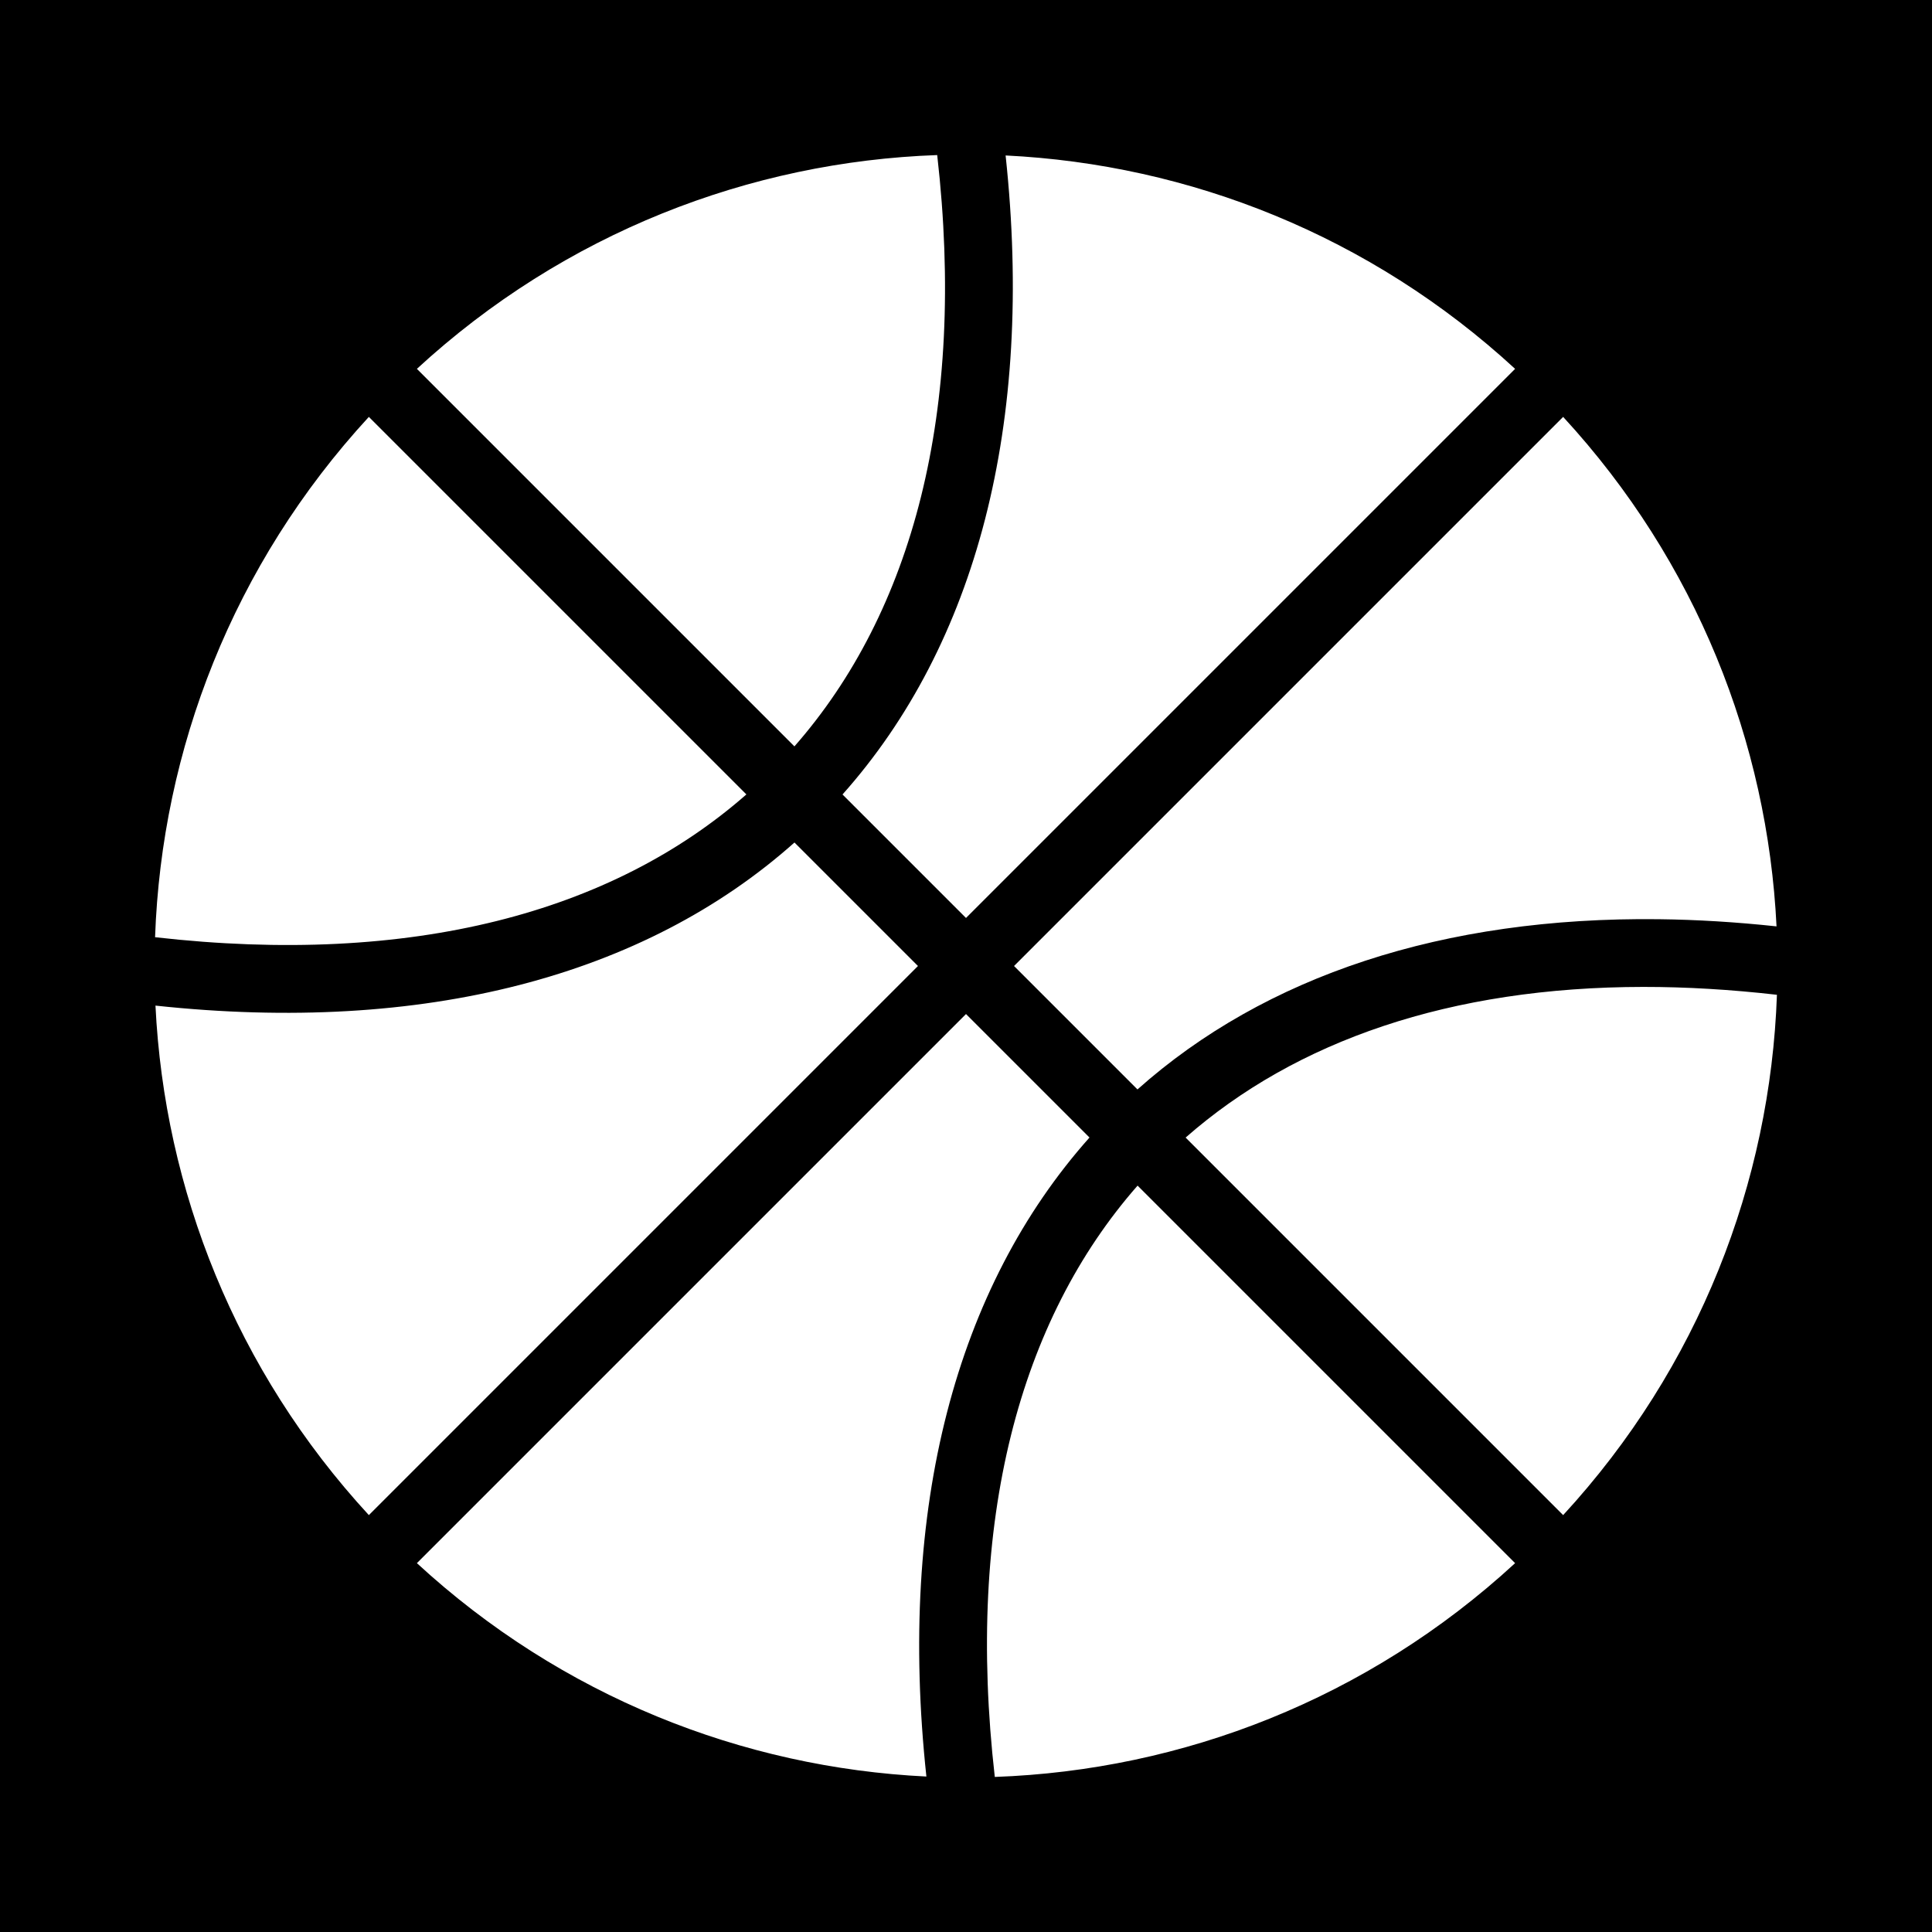
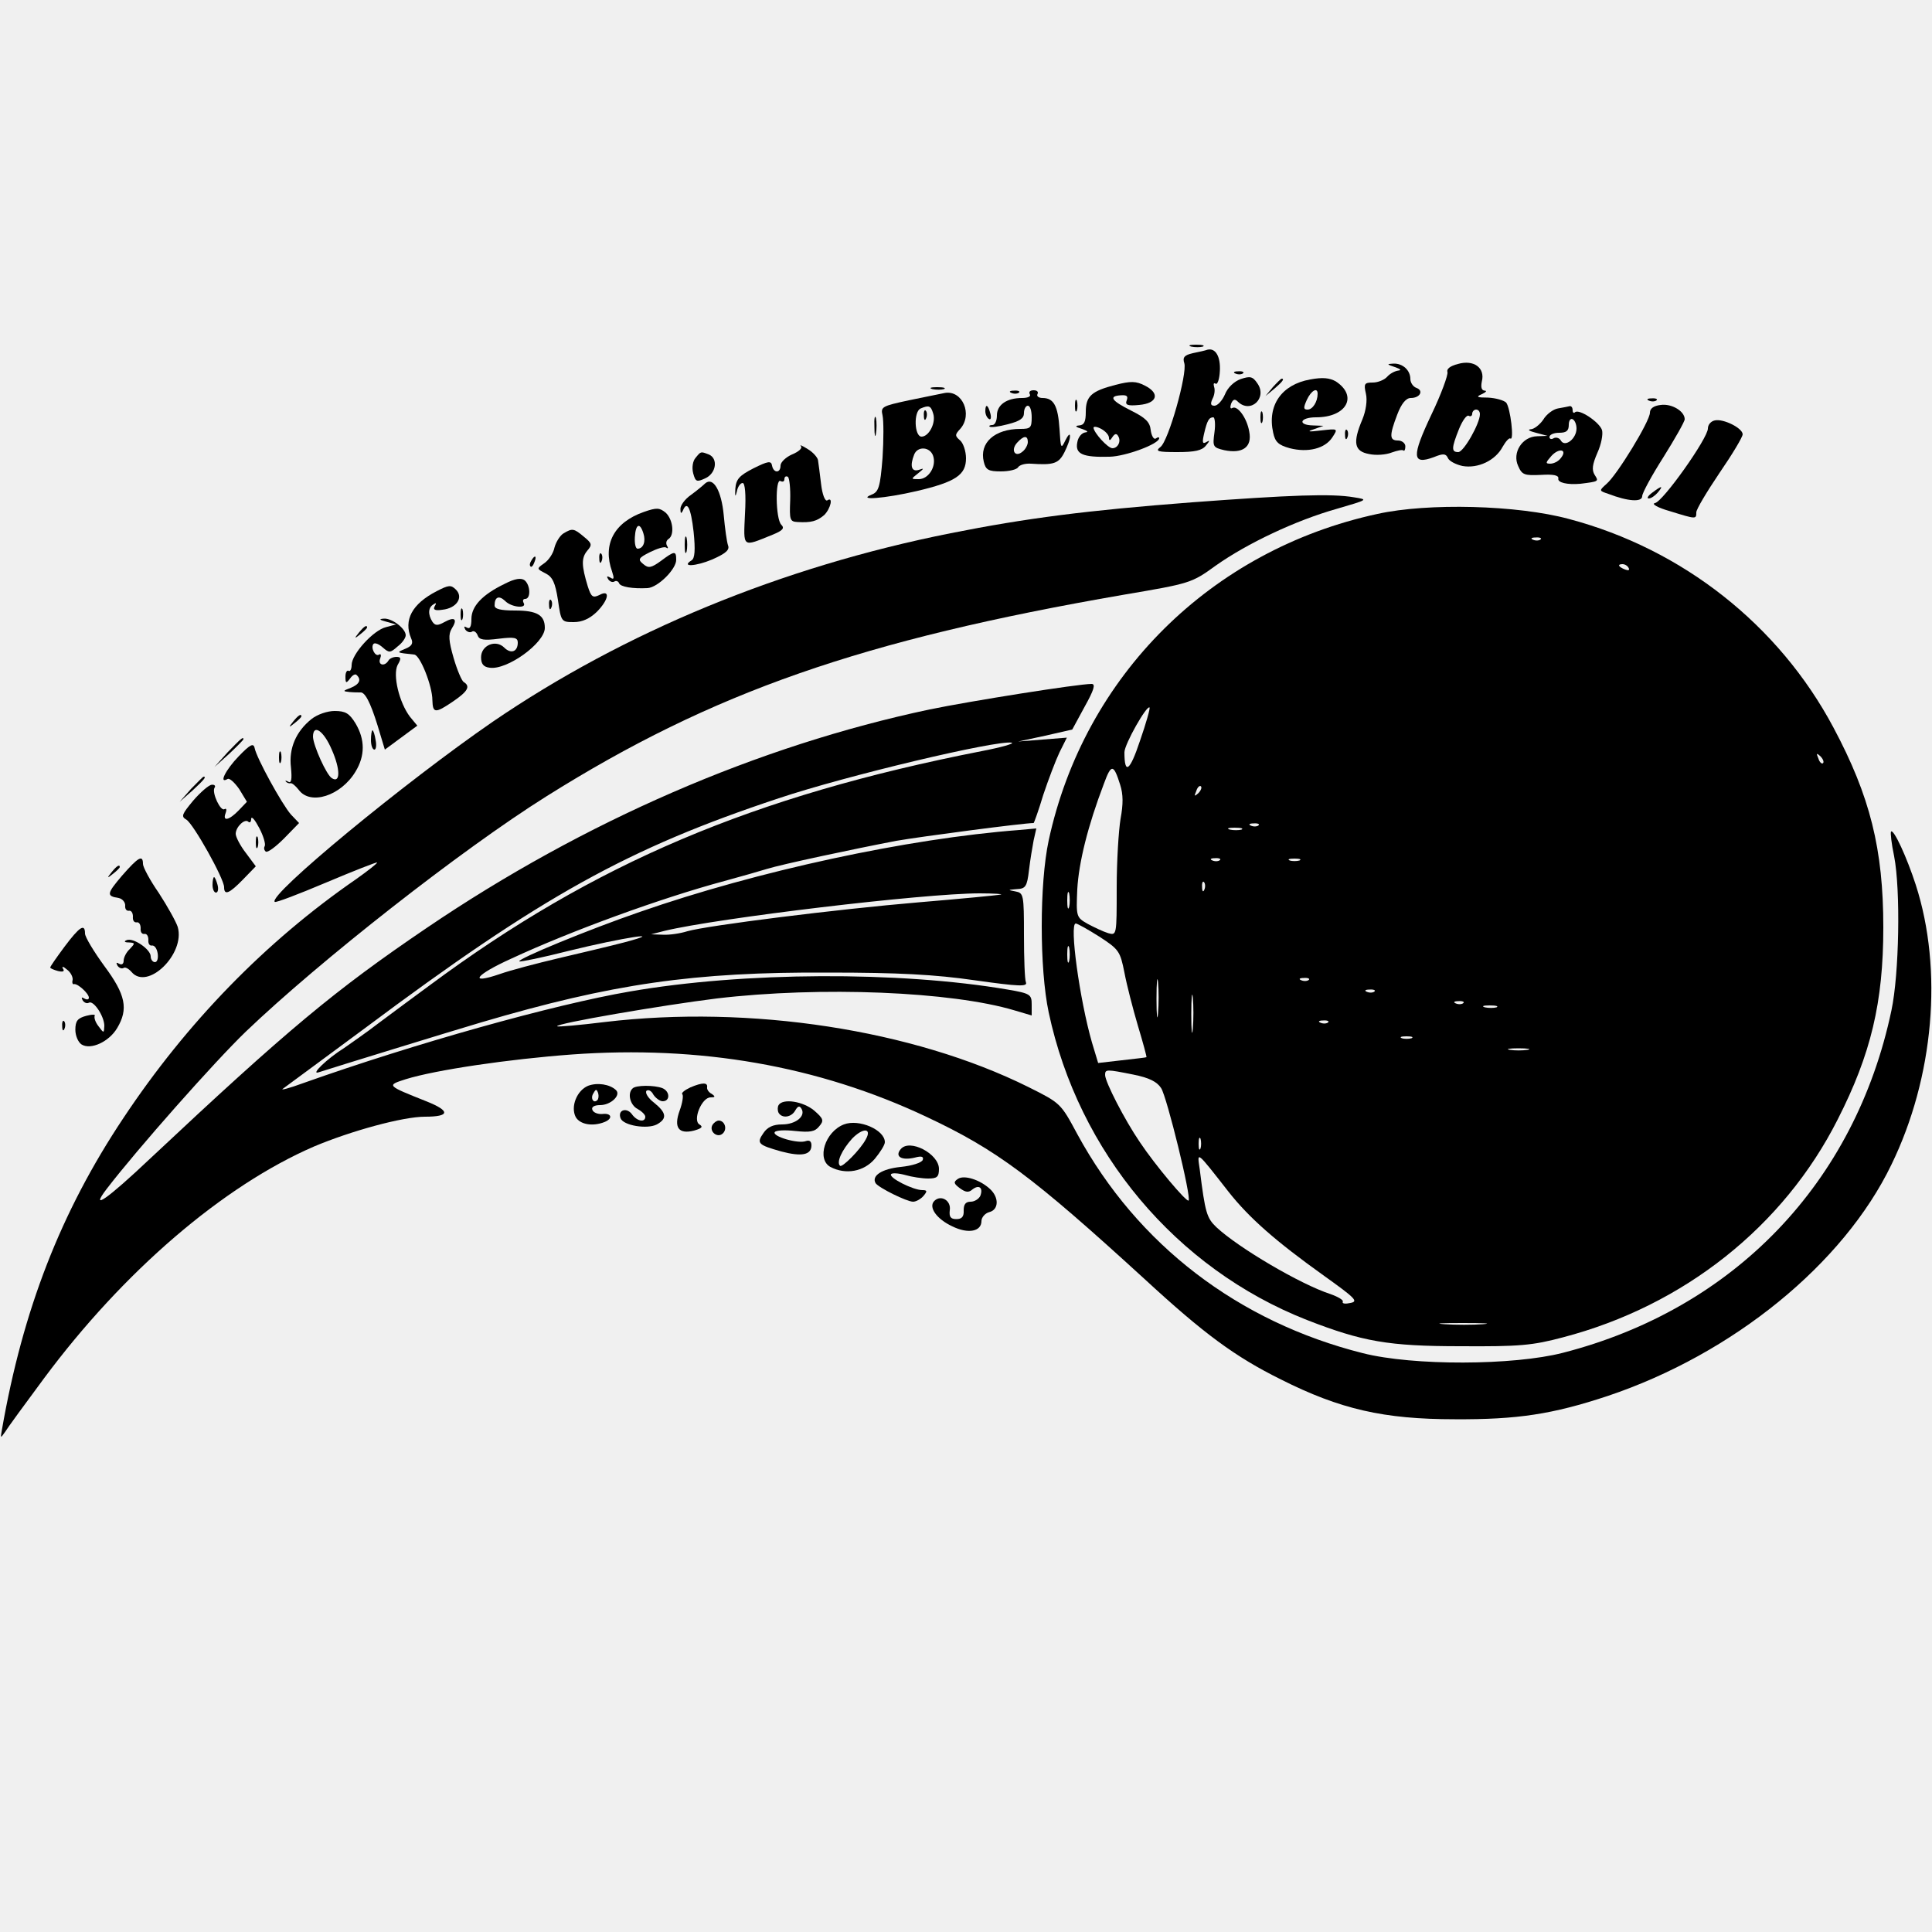
- <svg xmlns="http://www.w3.org/2000/svg" viewBox="0 0 512 512" style="height: 512px; width: 512px;">
-   <path d="M0 0h512v512H0z" fill="#000" fill-opacity="1" />
-   <g class="" transform="translate(0,0)" style="">
-     <path d="M248.37 41.094c-49.643 1.754-98.788 20.64-137.89 56.656L210.53 197.8c31.283-35.635 45.59-88.686 37.84-156.706zm18.126.107c7.646 71.205-7.793 129.56-43.223 169.345L256 243.27 401.52 97.75c-38.35-35.324-86.358-54.18-135.024-56.55zM97.75 110.48c-36.017 39.102-54.902 88.247-56.656 137.89 68.02 7.75 121.07-6.557 156.707-37.84L97.75 110.48zm316.5 0L268.73 256l32.71 32.71c33.815-30.112 81.05-45.78 138.183-45.11 10.088.118 20.49.753 31.176 1.9-2.37-48.665-21.227-96.672-56.55-135.02zM210.545 223.272c-39.785 35.43-98.14 50.87-169.344 43.223 2.37 48.666 21.226 96.675 56.55 135.025L243.27 256l-32.725-32.727zm225.002 38.27c-51.25.042-92.143 14.29-121.348 39.928l100.05 100.05c36.017-39.102 54.902-88.247 56.656-137.89-12.275-1.4-24.074-2.096-35.36-2.087zM256 268.73L110.48 414.25c38.35 35.324 86.358 54.18 135.024 56.55-7.646-71.205 7.793-129.56 43.223-169.345L256 268.73zm45.47 45.47c-31.283 35.635-45.59 88.686-37.84 156.706 49.643-1.754 98.788-20.64 137.89-56.656L301.47 314.2z" fill="#fff" fill-opacity="1" />
+ <svg xmlns="http://www.w3.org/2000/svg" version="1.0" width="500pt" height="500pt" viewBox="0 0 500 500" preserveAspectRatio="xMidYMid meet">
+   <g transform="translate(0,500) scale(0.1,-0.1)" fill="#000000" stroke="none">
+     <path d="M3083 4103 c9 -2 23 -2 30 0 6 3 -1 5 -18 5 -16 0 -22 -2 -12 -5z" />
+     <path d="M3125 4095 c-5 -2 -23 -6 -38 -9 -22 -5 -27 -11 -22 -26 8 -27 -41 -202 -62 -217 -14 -11 -7 -13 44 -13 45 0 64 4 74 17 10 12 11 15 1 9 -10 -6 -11 -1 -6 21 8 35 13 43 24 43 4 0 6 -18 3 -39 -5 -37 -4 -39 25 -46 48 -10 73 8 65 48 -6 36 -31 69 -44 61 -5 -3 -6 2 -3 11 5 12 10 13 17 6 33 -33 78 9 51 47 -12 18 -19 19 -43 11 -17 -6 -34 -22 -41 -40 -7 -16 -19 -29 -27 -29 -10 0 -11 5 -5 18 5 9 7 23 4 31 -2 8 -1 11 4 8 5 -3 10 12 11 33 2 37 -11 60 -32 55z" />
+     <path d="M3773 4058 c-20 -5 -30 -13 -27 -21 2 -7 -16 -57 -42 -111 -51 -108 -50 -130 7 -109 24 10 31 9 36 -2 3 -8 20 -17 38 -21 40 -7 85 14 104 50 8 14 17 24 20 21 10 -6 0 79 -11 93 -6 6 -27 12 -47 13 -29 0 -32 2 -16 9 11 5 14 9 7 9 -8 1 -10 9 -7 24 9 35 -21 57 -62 45z m57 -130 c0 -24 -42 -98 -56 -98 -18 0 -18 10 2 60 9 22 20 37 25 34 5 -3 9 0 9 5 0 6 5 11 10 11 6 0 10 -5 10 -12z" />
+     <path d="M3610 4050 c14 -5 18 -8 9 -9 -9 -1 -22 -8 -29 -16 -7 -8 -24 -15 -37 -15 -22 0 -24 -3 -18 -29 4 -17 0 -44 -9 -66 -26 -61 -21 -83 17 -90 18 -4 44 -2 59 4 14 5 28 8 30 5 3 -2 5 3 5 11 0 8 -9 15 -19 15 -22 0 -23 12 -2 67 11 29 23 43 35 43 24 0 34 19 15 26 -9 3 -16 14 -16 23 0 23 -20 41 -44 40 -18 -1 -17 -2 4 -9z" />
+     <path d="M3198 4033 c7 -3 16 -2 19 1 4 3 -2 6 -13 5 -11 0 -14 -3 -6 -6z" />
+     <path d="M3391 4018 c-74 -13 -112 -67 -96 -138 5 -24 14 -32 43 -40 47 -12 91 -1 110 28 15 23 15 23 -29 18 -33 -4 -38 -3 -19 3 l25 9 -27 1 c-41 1 -34 21 8 21 79 0 109 55 51 93 -16 9 -34 11 -66 5z m19 -37 c0 -21 -13 -41 -26 -41 -11 0 -11 5 -2 25 11 24 28 34 28 16z" />
+     <path d="M2887 4004 c-62 -16 -77 -29 -77 -70 0 -25 -4 -34 -17 -35 -12 -1 -10 -4 7 -9 14 -5 18 -8 9 -9 -9 -1 -19 -12 -21 -26 -6 -30 14 -39 84 -37 41 1 128 33 128 48 0 3 -4 3 -9 -1 -5 -3 -11 7 -13 22 -2 21 -14 32 -50 50 -52 26 -60 38 -27 40 15 1 19 -2 15 -13 -5 -12 2 -15 32 -12 47 4 55 30 15 50 -23 12 -37 12 -76 2z m-17 -137 c0 -8 3 -8 9 2 6 9 11 10 15 2 8 -13 -1 -31 -15 -31 -12 0 -48 40 -49 53 0 4 9 3 20 -3 11 -6 20 -16 20 -23z" />
+     <path d="M3294 3998 l-19 -23 23 19 c21 18 27 26 19 26 -2 0 -12 -10 -23 -22z" />
+     <path d="M2413 3993 c9 -2 23 -2 30 0 6 3 -1 5 -18 5 -16 0 -22 -2 -12 -5z" />
+     <path d="M2445 3983 c-11 -2 -53 -11 -93 -19 -70 -15 -73 -17 -68 -39 3 -14 3 -63 0 -110 -6 -75 -10 -88 -28 -95 -40 -16 34 -10 116 9 102 24 128 42 128 85 0 18 -7 39 -15 46 -14 12 -14 15 0 30 33 37 6 101 -40 93z m-30 -53 c8 -24 -11 -60 -30 -60 -19 0 -21 66 -2 73 21 9 26 7 32 -13z m0 -110 c9 -27 -12 -60 -37 -60 -21 0 -21 0 -2 15 16 13 16 14 2 9 -19 -6 -24 10 -12 40 9 22 41 20 49 -4z" />
+     <path d="M2391 3924 c0 -11 3 -14 6 -6 3 7 2 16 -1 19 -3 4 -6 -2 -5 -13z" />
+     <path d="M2618 3983 c7 -3 16 -2 19 1 4 3 -2 6 -13 5 -11 0 -14 -3 -6 -6z" />
+     <path d="M2665 3980 c4 -6 -5 -10 -20 -10 -40 0 -65 -18 -65 -45 0 -14 -5 -25 -12 -25 -6 0 -9 -2 -7 -4 3 -3 24 0 47 6 31 8 42 15 42 29 0 11 5 19 10 19 6 0 10 -13 10 -30 0 -27 -3 -30 -29 -30 -67 0 -107 -36 -95 -85 5 -21 12 -25 44 -25 22 0 42 5 45 11 4 6 19 10 33 9 59 -4 72 0 87 30 8 16 15 35 14 42 0 7 -5 2 -12 -12 -11 -23 -12 -21 -15 30 -4 60 -15 80 -44 80 -10 0 -16 5 -13 10 3 6 -1 10 -10 10 -9 0 -13 -4 -10 -10z m-5 -124 c0 -7 -6 -19 -14 -25 -19 -16 -31 4 -14 23 17 19 28 20 28 2z" />
+     <path d="M2782 3950 c0 -14 2 -19 5 -12 2 6 2 18 0 25 -3 6 -5 1 -5 -13z" />
+     <path d="M4268 3963 c7 -3 16 -2 19 1 4 3 -2 6 -13 5 -11 0 -14 -3 -6 -6z" />
+     <path d="M4298 3952 c-18 -2 -28 -9 -28 -20 0 -22 -85 -161 -112 -184 -20 -18 -20 -18 4 -26 52 -20 88 -22 88 -6 0 8 25 54 55 101 30 48 55 92 55 98 0 21 -34 41 -62 37z" />
+     <path d="M2550 3936 c0 -8 4 -17 9 -20 5 -4 7 3 4 14 -6 23 -13 26 -13 6z" />
+     <path d="M4032 3943 c-12 -2 -30 -15 -38 -29 -9 -13 -24 -25 -33 -25 -9 -1 -2 -5 14 -9 l30 -8 -27 -1 c-39 -1 -65 -43 -49 -77 10 -23 16 -25 59 -23 32 2 46 -1 45 -9 -3 -11 23 -17 57 -14 48 6 48 6 37 23 -8 13 -6 27 7 57 10 22 15 48 12 59 -7 21 -60 56 -70 46 -3 -3 -6 -1 -6 5 0 7 -3 11 -7 11 -5 -1 -18 -4 -31 -6z m48 -52 c0 -26 -29 -49 -40 -32 -4 8 -13 10 -19 7 -6 -4 -11 -2 -11 3 0 6 11 11 25 11 19 0 25 5 25 21 0 11 5 17 10 14 6 -3 10 -14 10 -24z m-41 -77 c-6 -8 -18 -14 -27 -14 -13 0 -12 3 3 20 20 22 43 17 24 -6z" />
+     <path d="M3262 3920 c0 -14 2 -19 5 -12 2 6 2 18 0 25 -3 6 -5 1 -5 -13z" />
+     <path d="M2263 3895 c0 -22 2 -30 4 -17 2 12 2 30 0 40 -3 9 -5 -1 -4 -23z" />
+     <path d="M4438 3912 c-10 -2 -18 -11 -18 -21 0 -25 -116 -189 -137 -193 -10 -2 7 -12 39 -21 68 -21 68 -21 68 -3 0 8 27 53 60 102 33 48 60 93 60 100 0 16 -50 41 -72 36z" />
+     <path d="M3481 3874 c0 -11 3 -14 6 -6 3 7 2 16 -1 19 -3 4 -6 -2 -5 -13z" />
+     <path d="M2073 3845 c4 -5 -6 -14 -23 -21 -16 -7 -30 -20 -30 -29 0 -20 -18 -20 -22 0 -2 13 -10 12 -48 -7 -37 -19 -45 -28 -47 -53 -1 -20 0 -23 4 -7 2 12 9 22 15 22 6 0 9 -29 6 -80 -4 -89 -8 -86 71 -54 27 11 32 17 23 26 -15 15 -16 122 -2 113 6 -3 10 -1 10 5 0 6 4 9 9 6 4 -3 7 -30 6 -61 -2 -50 -1 -55 19 -56 35 -2 50 2 69 18 17 17 24 49 8 38 -6 -3 -13 16 -16 42 -3 27 -7 54 -8 62 -1 7 -13 21 -27 29 -14 9 -22 12 -17 7z" />
+     <path d="M1800 3815 c-7 -8 -10 -25 -6 -40 6 -22 9 -23 31 -13 29 13 34 52 9 62 -21 8 -20 8 -34 -9z" />
+     <path d="M1825 3749 c-5 -5 -22 -19 -37 -30 -16 -11 -28 -28 -27 -37 0 -11 2 -12 6 -4 11 28 21 8 28 -54 5 -48 3 -69 -5 -74 -29 -18 10 -16 53 2 36 16 46 25 41 37 -3 9 -8 44 -11 78 -6 63 -27 100 -48 82z" />
+     <path d="M4276 3725 c-11 -8 -15 -15 -9 -15 6 0 16 7 23 15 16 19 11 19 -14 0z" />
+     <path d="M3085 3700 c-274 -21 -429 -41 -625 -80 -437 -87 -844 -255 -1185 -488 -228 -157 -582 -449 -564 -466 2 -3 62 20 133 50 71 30 130 53 132 52 1 -2 -23 -21 -54 -43 -235 -162 -439 -372 -603 -619 -162 -243 -260 -496 -314 -806 -4 -23 -4 -23 8 -6 6 10 52 73 101 139 205 276 463 498 699 600 95 40 229 77 287 77 65 0 66 15 3 40 -103 41 -103 41 -53 57 77 24 267 52 430 64 331 24 637 -29 917 -161 183 -86 274 -154 565 -420 154 -142 234 -201 353 -260 153 -77 266 -103 450 -103 162 -1 253 13 395 60 325 109 611 342 735 599 110 226 134 504 63 724 -23 71 -57 145 -64 138 -2 -3 1 -31 8 -64 17 -88 13 -305 -7 -399 -94 -446 -407 -772 -850 -886 -128 -33 -388 -34 -518 -1 -322 81 -583 280 -739 567 -43 80 -43 80 -127 122 -298 148 -719 213 -1096 168 -65 -8 -121 -13 -123 -11 -6 7 275 55 413 72 270 32 608 18 771 -31 l44 -13 0 28 c0 26 -3 29 -62 39 -281 48 -685 46 -978 -5 -198 -34 -558 -135 -845 -237 -38 -14 -62 -20 -52 -14 10 7 104 77 210 155 459 343 683 467 1072 596 176 59 565 151 603 144 9 -2 -26 -12 -78 -22 -591 -116 -1002 -290 -1428 -606 -37 -27 -96 -71 -131 -97 -35 -27 -76 -55 -90 -65 -45 -28 -89 -71 -66 -63 40 13 342 106 420 129 339 100 551 131 900 129 179 0 275 -5 378 -20 114 -16 137 -17 132 -5 -3 7 -5 62 -5 122 0 105 -1 109 -22 113 -21 4 -20 4 3 6 23 1 27 6 32 49 3 26 9 61 12 77 l7 31 -44 -4 c-289 -22 -678 -106 -982 -212 -131 -45 -318 -122 -312 -128 2 -2 60 10 127 27 142 35 261 53 144 22 -38 -10 -115 -28 -170 -41 -55 -13 -124 -31 -152 -41 -82 -28 -63 -2 30 40 155 72 388 157 552 201 44 12 93 26 109 31 38 12 226 52 336 73 63 11 329 46 355 46 1 0 13 33 25 73 13 39 32 89 42 110 l19 38 -63 -5 -63 -5 70 15 70 16 32 59 c24 43 29 59 18 59 -35 0 -312 -44 -419 -66 -444 -94 -894 -289 -1301 -565 -239 -162 -360 -263 -716 -597 -111 -105 -158 -138 -113 -79 79 103 279 329 360 407 190 182 558 471 778 609 430 270 817 405 1495 522 171 29 175 30 237 75 82 58 207 117 313 147 82 24 83 24 45 30 -58 10 -163 6 -419 -13z m-495 -1015 c-8 -2 -103 -11 -210 -20 -214 -18 -548 -60 -601 -75 -19 -6 -47 -10 -64 -9 l-30 1 35 9 c137 33 671 97 815 97 39 0 63 -2 55 -3z" />
+     <path d="M1666 3675 c-77 -27 -107 -84 -82 -154 6 -18 5 -22 -4 -16 -9 5 -11 4 -6 -4 4 -6 11 -9 16 -6 4 3 10 1 12 -4 3 -10 36 -15 74 -13 27 2 74 49 74 73 0 24 -4 24 -40 -3 -25 -18 -32 -19 -45 -8 -15 12 -13 16 17 31 18 9 37 15 42 12 5 -4 6 -1 2 5 -3 6 -2 13 4 17 16 10 12 50 -7 68 -16 13 -23 14 -57 2z m-1 -55 c7 -21 0 -40 -15 -40 -5 0 -8 13 -7 30 2 34 13 39 22 10z" />
+     <path d="M3565 3670 c-431 -93 -759 -419 -851 -845 -24 -112 -24 -332 0 -445 77 -362 330 -663 668 -796 144 -56 211 -68 398 -68 153 -1 186 2 265 23 313 82 571 287 711 564 86 169 118 303 118 497 0 202 -34 339 -129 517 -141 265 -390 462 -685 540 -133 36 -364 42 -495 13z m422 -66 c-3 -3 -12 -4 -19 -1 -8 3 -5 6 6 6 11 1 17 -2 13 -5z m228 -74 c3 -6 -1 -7 -9 -4 -18 7 -21 14 -7 14 6 0 13 -4 16 -10z m-1265 -448 c-26 -78 -40 -88 -40 -29 0 21 58 123 65 116 2 -2 -9 -41 -25 -87z m1768 -57 c-3 -3 -9 2 -12 12 -6 14 -5 15 5 6 7 -7 10 -15 7 -18z m-1819 -56 c8 -25 8 -50 1 -88 -5 -30 -10 -110 -10 -178 0 -124 0 -124 -22 -118 -13 4 -36 15 -53 24 -30 17 -30 19 -27 90 4 69 27 163 69 273 19 52 25 51 42 -3z m202 -22 c-10 -9 -11 -8 -5 6 3 10 9 15 12 12 3 -3 0 -11 -7 -18z m156 -83 c-3 -3 -12 -4 -19 -1 -8 3 -5 6 6 6 11 1 17 -2 13 -5z m-44 -11 c-7 -2 -21 -2 -30 0 -10 3 -4 5 12 5 17 0 24 -2 18 -5z m-56 -79 c-3 -3 -12 -4 -19 -1 -8 3 -5 6 6 6 11 1 17 -2 13 -5z m206 -1 c-7 -2 -19 -2 -25 0 -7 3 -2 5 12 5 14 0 19 -2 13 -5z m-246 -75 c-3 -8 -6 -5 -6 6 -1 11 2 17 5 13 3 -3 4 -12 1 -19z m-350 -45 c-3 -10 -5 -2 -5 17 0 19 2 27 5 18 2 -10 2 -26 0 -35z m78 -77 c51 -33 54 -38 65 -93 6 -32 22 -94 35 -138 13 -43 23 -80 22 -81 -1 -1 -30 -4 -64 -8 l-61 -7 -16 53 c-32 111 -59 308 -42 308 4 0 31 -15 61 -34z m-78 -63 c-3 -10 -5 -2 -5 17 0 19 2 27 5 18 2 -10 2 -26 0 -35z m230 -135 c-2 -24 -4 -7 -4 37 0 44 2 63 4 43 2 -21 2 -57 0 -80z m390 86 c-3 -3 -12 -4 -19 -1 -8 3 -5 6 6 6 11 1 17 -2 13 -5z m-300 -126 c-2 -24 -4 -7 -4 37 0 44 2 63 4 43 2 -21 2 -57 0 -80z m470 96 c-3 -3 -12 -4 -19 -1 -8 3 -5 6 6 6 11 1 17 -2 13 -5z m230 -30 c-3 -3 -12 -4 -19 -1 -8 3 -5 6 6 6 11 1 17 -2 13 -5z m86 -11 c-7 -2 -21 -2 -30 0 -10 3 -4 5 12 5 17 0 24 -2 18 -5z m-436 -39 c-3 -3 -12 -4 -19 -1 -8 3 -5 6 6 6 11 1 17 -2 13 -5z m216 -41 c-7 -2 -19 -2 -25 0 -7 3 -2 5 12 5 14 0 19 -2 13 -5z m300 -30 c-13 -2 -33 -2 -45 0 -13 2 -3 4 22 4 25 0 35 -2 23 -4z m-1020 -64 c40 -8 61 -18 72 -35 15 -23 79 -284 71 -291 -5 -5 -86 91 -126 151 -39 57 -90 156 -90 174 0 15 3 15 73 1z m174 -191 c-3 -7 -5 -2 -5 12 0 14 2 19 5 13 2 -7 2 -19 0 -25z m73 -113 c53 -67 121 -127 247 -217 81 -58 89 -66 68 -70 -13 -3 -22 -2 -20 3 3 4 -12 13 -32 20 -77 25 -237 119 -295 173 -25 24 -29 37 -43 149 -7 48 -11 52 75 -58z m658 -342 c-26 -2 -71 -2 -100 0 -29 2 -8 3 47 3 55 0 79 -1 53 -3z" />
+     <path d="M1459 3620 c-9 -5 -20 -22 -24 -37 -3 -15 -15 -33 -27 -41 -20 -14 -19 -14 4 -26 18 -9 25 -24 32 -69 8 -56 9 -57 41 -57 22 0 41 9 59 26 32 32 36 60 7 44 -17 -8 -21 -5 -30 23 -16 53 -17 73 -1 92 13 15 12 19 -9 36 -26 22 -30 22 -52 9z" />
+     <path d="M1772 3590 c0 -19 2 -27 5 -17 2 9 2 25 0 35 -3 9 -5 1 -5 -18z" />
+     <path d="M1551 3554 c0 -11 3 -14 6 -6 3 7 2 16 -1 19 -3 4 -6 -2 -5 -13z" />
+     <path d="M1375 3549 c-4 -6 -5 -12 -2 -15 2 -3 7 2 10 11 7 17 1 20 -8 4z" />
+     <path d="M1306 3489 c-58 -28 -86 -58 -86 -91 0 -20 -4 -27 -12 -22 -7 4 -8 3 -4 -5 4 -6 12 -9 17 -6 5 4 12 -1 15 -9 4 -12 16 -14 55 -9 40 5 49 3 49 -10 0 -24 -18 -30 -35 -13 -22 22 -60 6 -60 -25 0 -17 6 -25 22 -27 45 -7 143 64 143 103 0 33 -20 45 -77 45 -38 0 -53 4 -53 13 0 22 11 27 27 12 16 -17 58 -21 48 -5 -3 6 -1 10 4 10 15 0 14 35 -1 48 -9 7 -25 5 -52 -9z" />
+     <path d="M1130 3470 c-64 -33 -86 -75 -66 -122 6 -13 2 -20 -15 -27 -24 -10 -24 -10 23 -15 15 -1 47 -81 47 -118 1 -34 7 -35 54 -3 38 26 45 39 27 50 -5 3 -17 31 -26 62 -13 45 -14 61 -5 76 16 25 8 32 -19 17 -18 -10 -24 -9 -31 1 -12 19 -11 37 3 45 7 5 8 3 3 -5 -5 -9 1 -12 20 -9 37 4 55 32 35 52 -13 13 -19 12 -50 -4z" />
+     <path d="M1421 3434 c0 -11 3 -14 6 -6 3 7 2 16 -1 19 -3 4 -6 -2 -5 -13z" />
+     <path d="M1192 3410 c0 -14 2 -19 5 -12 2 6 2 18 0 25 -3 6 -5 1 -5 -13z" />
+     <path d="M1000 3391 l25 -7 -26 -7 c-33 -8 -89 -70 -89 -98 0 -11 -4 -18 -8 -15 -4 2 -8 -4 -8 -15 0 -18 2 -18 12 -5 6 9 14 13 17 9 13 -12 7 -24 -15 -33 -21 -8 -22 -9 -3 -11 11 -1 23 -1 27 -1 12 2 26 -24 45 -85 l19 -63 42 31 42 31 -19 23 c-28 37 -45 108 -32 134 10 17 9 21 -3 21 -8 0 -18 -4 -21 -10 -10 -16 -28 -11 -21 6 3 8 2 13 -3 10 -10 -7 -23 19 -14 28 4 3 14 -1 24 -10 16 -14 19 -14 38 3 12 9 21 22 21 29 0 17 -35 44 -56 43 -14 -1 -13 -3 6 -8z" />
+     <path d="M929 3363 c-13 -16 -12 -17 4 -4 9 7 17 15 17 17 0 8 -8 3 -21 -13z" />
+     <path d="M806 3139 c-40 -32 -59 -76 -53 -125 3 -31 1 -42 -7 -37 -6 3 -9 4 -6 0 3 -3 8 -5 12 -4 4 1 13 -7 21 -17 30 -41 109 -16 147 47 25 41 25 83 0 125 -16 26 -26 32 -54 32 -19 0 -45 -9 -60 -21z m53 -80 c22 -50 22 -87 0 -73 -14 8 -48 84 -49 107 0 35 28 16 49 -34z" />
+     <path d="M759 3133 c-13 -16 -12 -17 4 -4 9 7 17 15 17 17 0 8 -8 3 -21 -13z" />
+     <path d="M960 3085 c0 -14 4 -25 9 -25 4 0 6 11 3 25 -2 14 -6 25 -8 25 -2 0 -4 -11 -4 -25z" />
+     <path d="M589 3053 l-34 -38 38 34 c20 19 37 36 37 38 0 8 -8 0 -41 -34z" />
+     <path d="M618 3043 c-34 -35 -53 -73 -29 -59 5 3 18 -9 30 -26 l20 -33 -21 -22 c-25 -26 -43 -30 -34 -7 3 8 2 13 -3 10 -10 -7 -33 42 -26 55 4 5 0 9 -7 8 -7 0 -29 -19 -48 -41 -29 -35 -32 -41 -18 -49 18 -10 98 -153 98 -175 0 -22 13 -17 49 20 l33 34 -26 35 c-14 18 -26 41 -26 49 0 18 24 41 33 31 4 -3 7 0 7 8 1 8 10 -3 21 -24 11 -21 17 -42 14 -47 -3 -5 -1 -11 3 -14 5 -3 26 13 47 34 l39 40 -21 22 c-23 26 -89 146 -94 172 -3 14 -12 9 -41 -21z" />
+     <path d="M722 3040 c0 -14 2 -19 5 -12 2 6 2 18 0 25 -3 6 -5 1 -5 -13z" />
+     <path d="M494 2958 l-29 -33 33 29 c30 28 37 36 29 36 -2 0 -16 -15 -33 -32z" />
+     <path d="M662 2820 c0 -14 2 -19 5 -12 2 6 2 18 0 25 -3 6 -5 1 -5 -13z" />
+     <path d="M316 2734 c-40 -47 -41 -53 -9 -58 10 -2 17 -11 17 -19 -1 -9 3 -15 10 -14 6 1 10 -6 10 -15 -1 -10 3 -16 10 -15 6 1 10 -6 10 -15 -1 -10 3 -16 10 -15 6 1 10 -6 10 -15 -1 -10 3 -16 9 -15 7 1 13 -8 15 -20 2 -13 -1 -23 -7 -23 -6 0 -11 7 -11 15 0 18 -45 49 -62 42 -8 -3 -6 -6 5 -6 17 -1 17 -2 3 -17 -9 -8 -16 -22 -16 -30 0 -9 -5 -12 -12 -8 -7 4 -8 3 -4 -5 4 -6 11 -9 16 -6 4 3 13 -2 20 -10 41 -50 140 46 120 116 -5 15 -27 54 -49 88 -23 33 -41 67 -41 75 0 25 -12 18 -54 -30z" />
+     <path d="M289 2743 c-13 -16 -12 -17 4 -4 9 7 17 15 17 17 0 8 -8 3 -21 -13z" />
+     <path d="M550 2710 c0 -11 4 -20 9 -20 5 0 7 9 4 20 -3 11 -7 20 -9 20 -2 0 -4 -9 -4 -20z" />
+     <path d="M167 2550 c-20 -27 -37 -51 -37 -54 0 -2 9 -6 20 -9 13 -3 18 -1 13 6 -4 7 1 6 10 -2 10 -7 16 -20 15 -27 -2 -7 0 -12 3 -11 9 3 39 -24 39 -35 0 -5 -5 -6 -12 -2 -7 4 -8 3 -4 -5 4 -6 11 -9 16 -6 12 7 40 -35 40 -60 -1 -19 -1 -20 -15 -1 -8 10 -12 22 -10 27 3 4 -7 4 -22 0 -22 -6 -28 -13 -28 -36 0 -15 7 -32 16 -38 24 -15 71 7 92 42 30 50 22 87 -33 161 -27 37 -50 75 -50 84 0 27 -14 18 -53 -34z" />
+     <path d="M161 2344 c0 -11 3 -14 6 -6 3 7 2 16 -1 19 -3 4 -6 -2 -5 -13z" />
+     <path d="M1522 2190 c-29 -12 -46 -54 -32 -81 11 -19 43 -25 74 -13 23 9 19 24 -5 21 -12 -1 -24 4 -26 11 -3 7 5 12 20 12 28 0 55 26 41 39 -16 15 -48 20 -72 11z m24 -37 c-10 -10 -19 5 -10 18 6 11 8 11 12 0 2 -7 1 -15 -2 -18z" />
+     <path d="M1787 2186 c-15 -7 -25 -15 -21 -18 3 -4 0 -23 -7 -42 -16 -44 -3 -62 37 -52 21 6 24 10 14 16 -18 11 6 70 29 70 12 0 13 2 3 9 -8 4 -13 12 -12 17 2 13 -12 13 -43 0z" />
+     <path d="M1637 2183 c-14 -13 -6 -43 13 -53 11 -6 20 -15 20 -20 0 -16 -22 -12 -35 7 -14 18 -37 10 -29 -11 7 -19 69 -29 94 -16 27 15 25 30 -7 56 -16 12 -24 26 -20 31 5 4 13 0 18 -10 6 -9 17 -17 24 -17 20 0 19 26 -1 34 -21 8 -69 8 -77 -1z" />
+     <path d="M2015 2140 c-3 -5 -3 -14 0 -20 9 -15 33 -12 43 6 7 12 11 13 16 5 12 -19 -14 -41 -50 -41 -23 0 -38 -7 -48 -22 -19 -27 -14 -31 46 -48 53 -14 78 -9 78 16 0 10 -5 14 -14 11 -20 -8 -88 12 -81 23 3 5 27 6 53 3 38 -4 51 -2 62 12 13 15 11 20 -13 41 -29 24 -81 32 -92 14z" />
+     <path d="M1844 2089 c-10 -17 13 -36 27 -22 12 12 4 33 -11 33 -5 0 -12 -5 -16 -11z" />
+     <path d="M2184 2090 c-49 -19 -71 -90 -35 -110 40 -21 87 -12 115 21 14 17 26 36 26 43 0 32 -67 61 -106 46z m57 -38 c-14 -27 -62 -75 -67 -69 -10 9 5 41 31 70 28 29 52 28 36 -1z" />
+     <path d="M2331 2026 c-16 -19 2 -30 36 -22 18 5 24 3 21 -6 -3 -7 -27 -15 -57 -18 -49 -5 -76 -23 -65 -42 8 -12 81 -48 97 -48 8 0 20 7 27 15 10 12 10 15 -3 15 -24 0 -87 32 -81 41 2 4 19 3 37 -2 17 -5 44 -9 59 -9 23 0 28 4 28 25 0 39 -76 79 -99 51z" />
+     <path d="M2479 1949 c-12 -8 -11 -12 5 -24 15 -11 23 -12 33 -3 17 13 28 4 20 -17 -4 -8 -15 -15 -25 -15 -13 0 -18 -7 -18 -22 1 -17 -5 -23 -19 -23 -15 0 -19 6 -17 23 4 25 -23 41 -40 24 -16 -16 6 -47 47 -66 41 -20 75 -13 75 14 0 9 9 20 20 23 25 6 26 38 2 60 -26 24 -67 37 -83 26z" />
  </g>
</svg>
